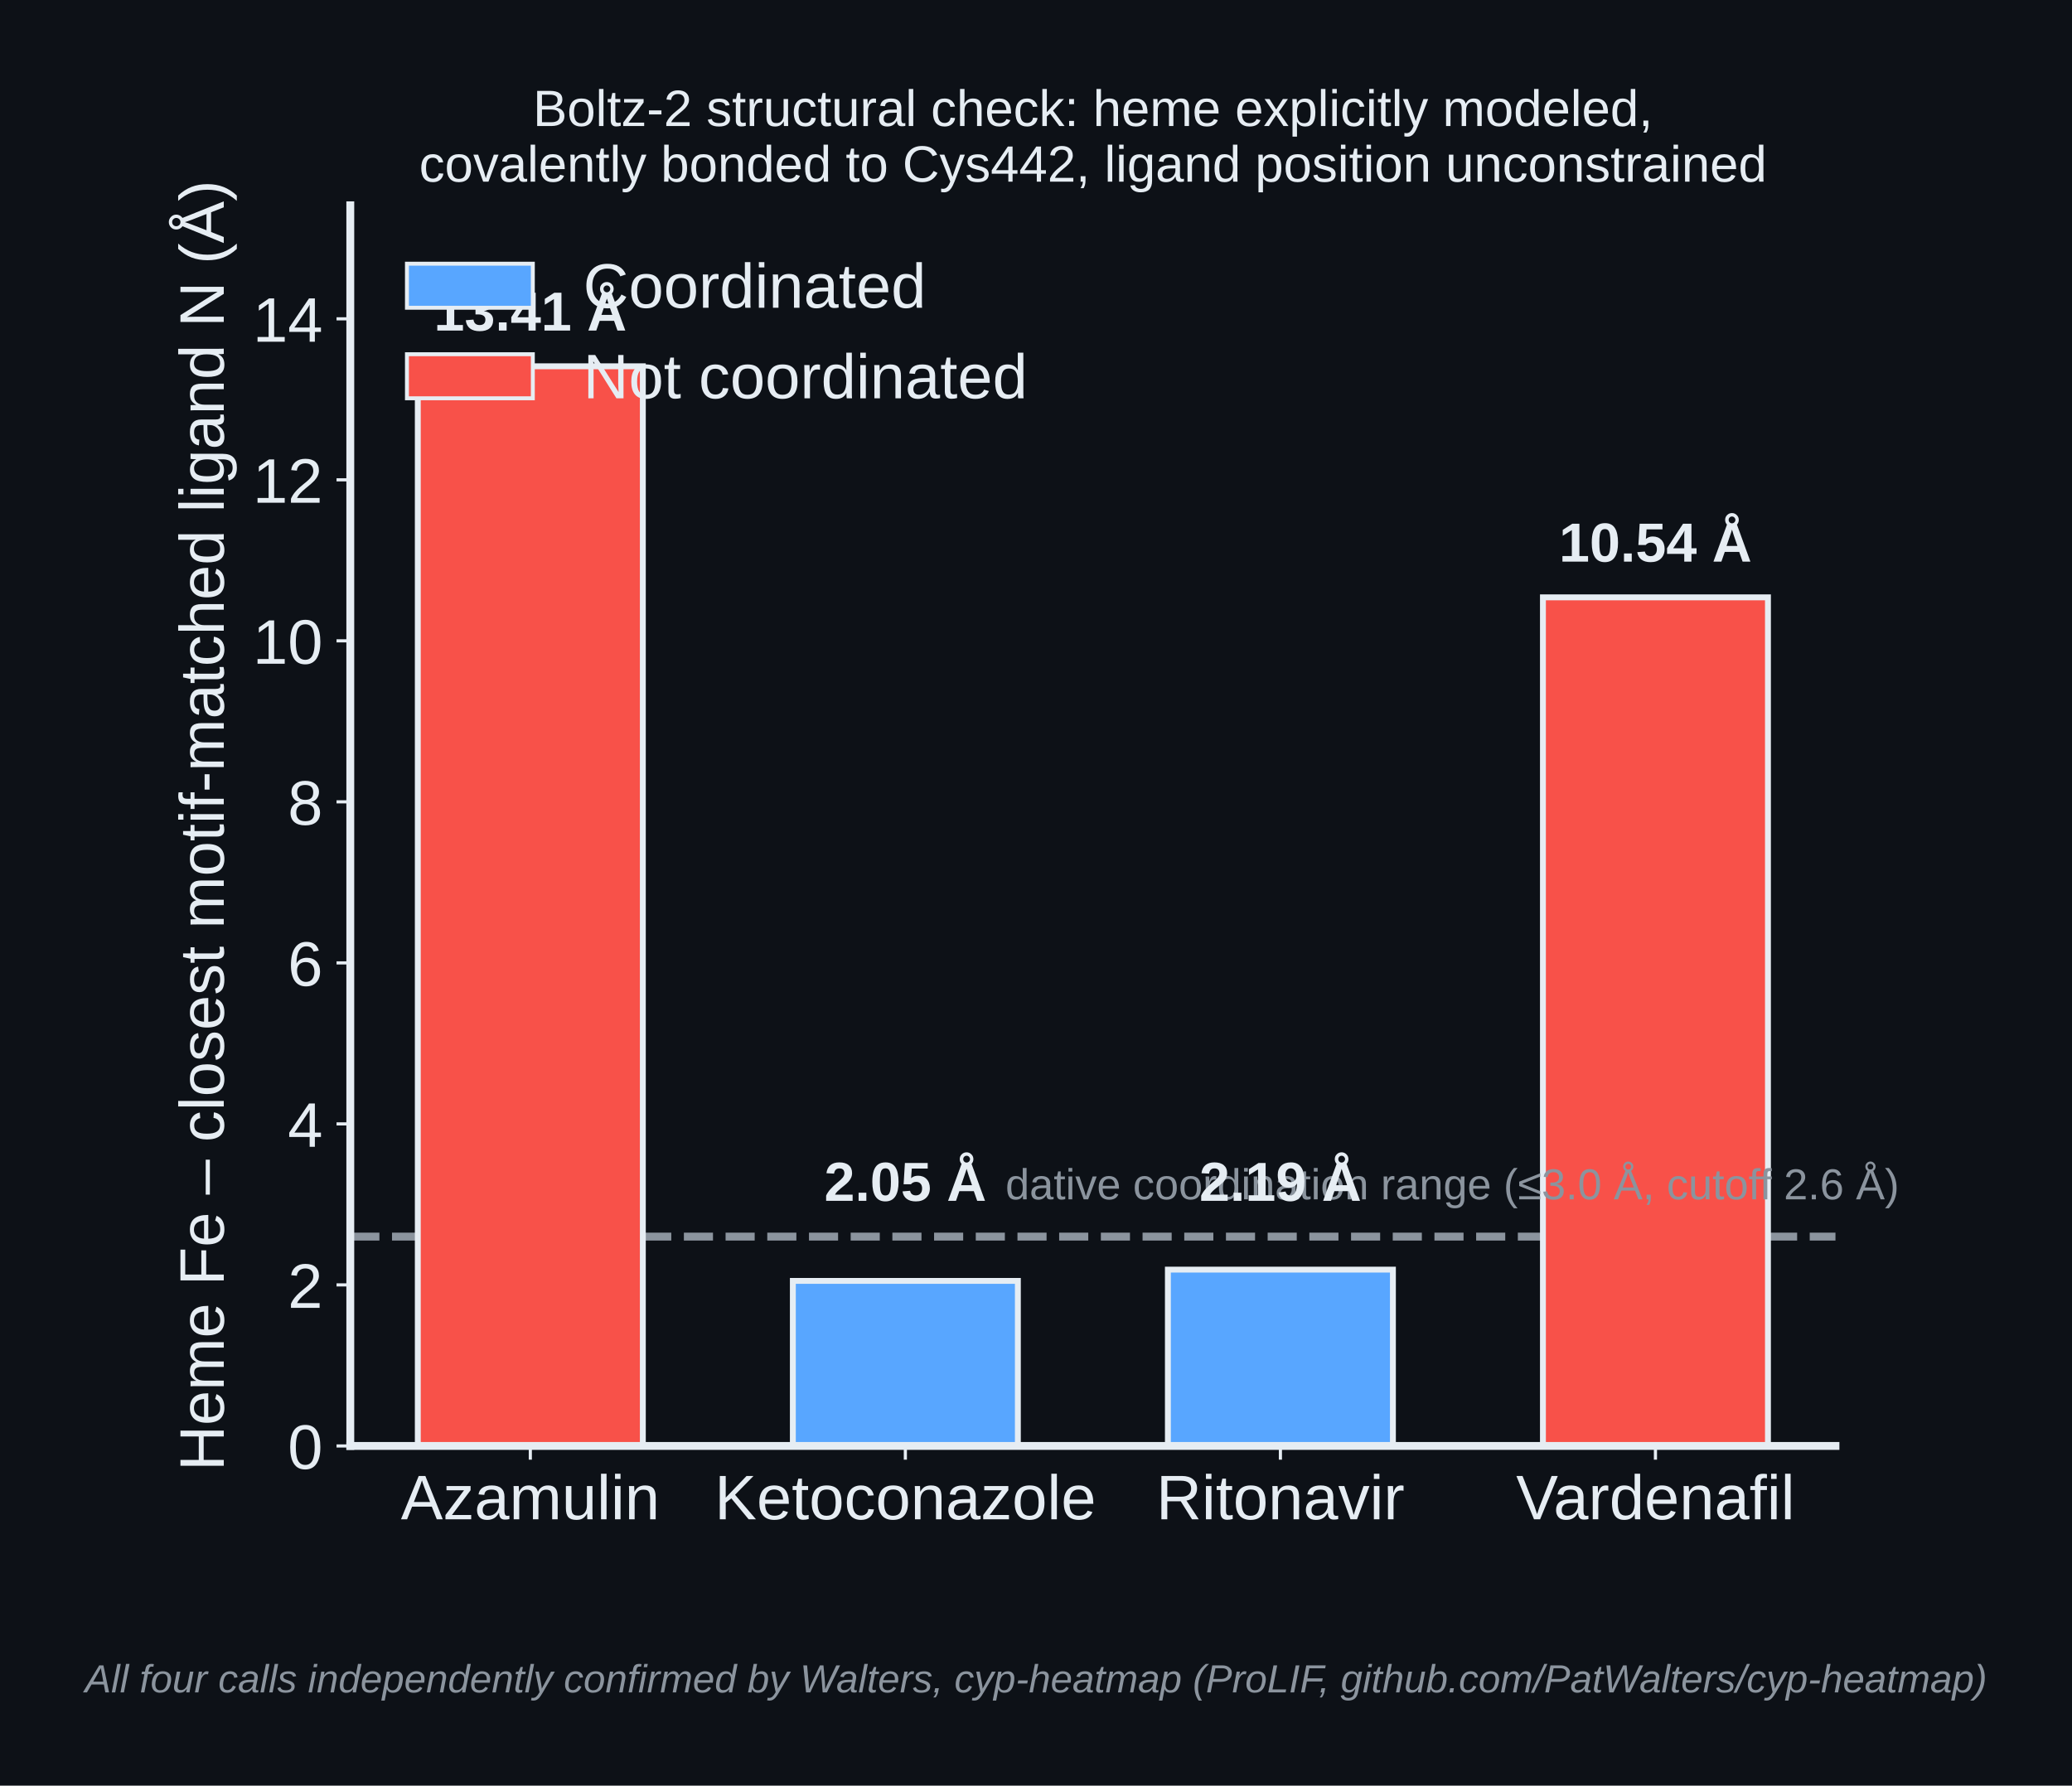
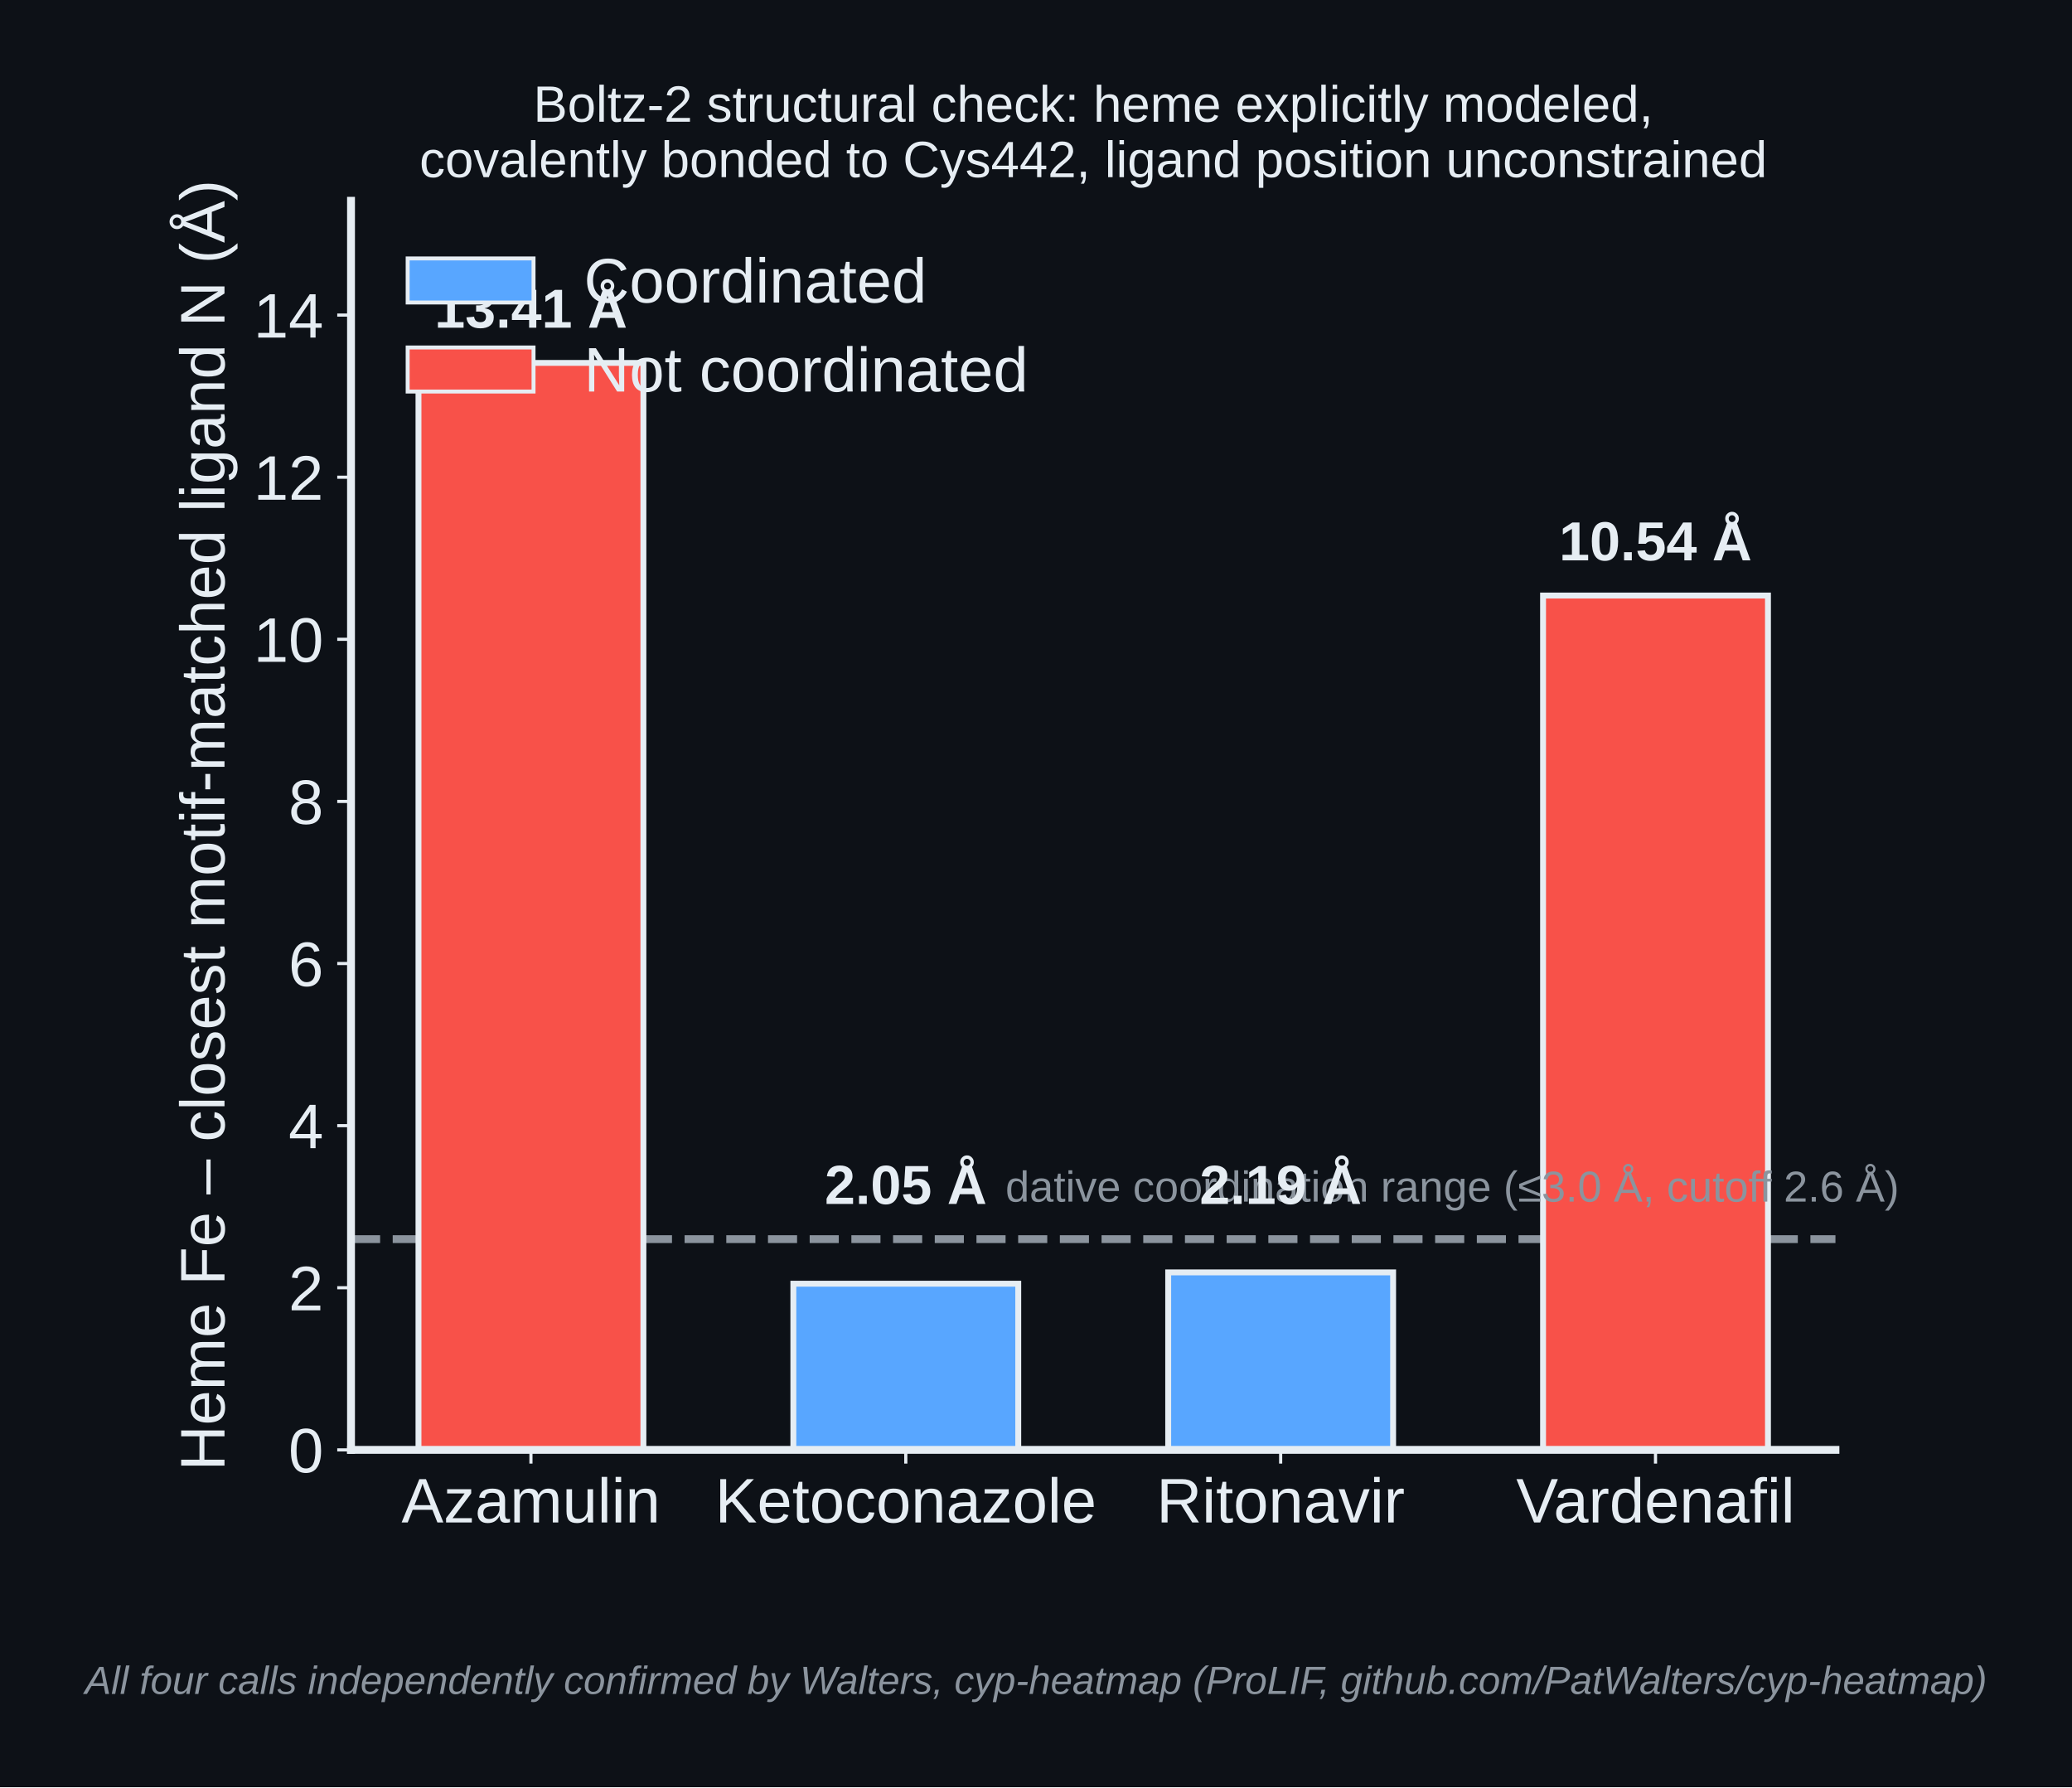
- <svg xmlns="http://www.w3.org/2000/svg" xmlns:xlink="http://www.w3.org/1999/xlink" width="526.723pt" height="453.945pt" viewBox="0 0 526.723 453.945" version="1.1">
+ <svg xmlns="http://www.w3.org/2000/svg" xmlns:xlink="http://www.w3.org/1999/xlink" width="526.737pt" height="454.269pt" viewBox="0 0 526.737 454.269" version="1.1">
  <defs>
    <style type="text/css">*{stroke-linejoin: round; stroke-linecap: butt}</style>
  </defs>
  <g id="figure_1">
    <g id="patch_1">
-       <path d="M 0 453.945  L 526.723 453.945  L 526.723 0  L 0 0  z " style="fill: #0d1117" />
+       <path d="M 0 454.269  L 526.737 454.269  L 526.737 0  L 0 0  z " style="fill: #0d1117" />
    </g>
    <g id="axes_1">
      <g id="patch_2">
-         <path d="M 89.049 367.585  L 466.594 367.585  L 466.594 52.188  L 89.049 52.188  z " style="fill: #0d1117" />
+         <path d="M 89.233 368.524  L 466.601 368.524  L 466.601 51.036  L 89.233 51.036  z " style="fill: #0d1117" />
      </g>
      <g id="line2d_1">
-         <path d="M 89.049 314.37  L 466.594 314.37  " clip-path="url(#p7eea63d4fb)" style="fill: none; stroke-dasharray: 7.4,3.2; stroke-dashoffset: 0; stroke: #8b949e; stroke-width: 2" />
+         <path d="M 89.233 314.957  L 466.601 314.957  " clip-path="url(#p9b7954fd30)" style="fill: none; stroke-dasharray: 7.4,3.2; stroke-dashoffset: 0; stroke: #8b949e; stroke-width: 2" />
      </g>
      <g id="patch_3">
-         <path d="M 106.21 367.585  L 163.414 367.585  L 163.414 93.122  L 106.21 93.122  z " clip-path="url(#p7eea63d4fb)" style="fill: #f85149; stroke: #e6edf3; stroke-width: 1.5; stroke-linejoin: miter" />
+         <path d="M 106.386 368.524  L 163.563 368.524  L 163.563 92.242  L 106.386 92.242  z " clip-path="url(#p9b7954fd30)" style="fill: #f85149; stroke: #e6edf3; stroke-width: 1.5; stroke-linejoin: miter" />
      </g>
      <g id="patch_4">
-         <path d="M 201.55 367.585  L 258.753 367.585  L 258.753 325.627  L 201.55 325.627  z " clip-path="url(#p7eea63d4fb)" style="fill: #58a6ff; stroke: #e6edf3; stroke-width: 1.5; stroke-linejoin: miter" />
+         <path d="M 201.681 368.524  L 258.858 368.524  L 258.858 326.289  L 201.681 326.289  z " clip-path="url(#p9b7954fd30)" style="fill: #58a6ff; stroke: #e6edf3; stroke-width: 1.5; stroke-linejoin: miter" />
      </g>
      <g id="patch_5">
-         <path d="M 296.889 367.585  L 354.093 367.585  L 354.093 322.762  L 296.889 322.762  z " clip-path="url(#p7eea63d4fb)" style="fill: #58a6ff; stroke: #e6edf3; stroke-width: 1.5; stroke-linejoin: miter" />
+         <path d="M 296.976 368.524  L 354.153 368.524  L 354.153 323.404  L 296.976 323.404  z " clip-path="url(#p9b7954fd30)" style="fill: #58a6ff; stroke: #e6edf3; stroke-width: 1.5; stroke-linejoin: miter" />
      </g>
      <g id="patch_6">
-         <path d="M 392.229 367.585  L 449.432 367.585  L 449.432 151.862  L 392.229 151.862  z " clip-path="url(#p7eea63d4fb)" style="fill: #f85149; stroke: #e6edf3; stroke-width: 1.5; stroke-linejoin: miter" />
+         <path d="M 392.27 368.524  L 449.447 368.524  L 449.447 151.371  L 392.27 151.371  z " clip-path="url(#p9b7954fd30)" style="fill: #f85149; stroke: #e6edf3; stroke-width: 1.5; stroke-linejoin: miter" />
      </g>
      <g id="matplotlib.axis_1">
        <g id="xtick_1">
          <g id="line2d_2">
            <defs>
-               <path id="m1a195571d2" d="M 0 0  L 0 3.5  " style="stroke: #e6edf3; stroke-width: 0.8" />
+               <path id="m64994c251a" d="M 0 0  L 0 3.5  " style="stroke: #e6edf3; stroke-width: 0.8" />
            </defs>
            <g>
-               <use xlink:href="#m1a195571d2" x="134.812" y="367.585" style="fill: #e6edf3; stroke: #e6edf3; stroke-width: 0.8" />
+               <use xlink:href="#m64994c251a" x="134.974" y="368.524" style="fill: #e6edf3; stroke: #e6edf3; stroke-width: 0.8" />
            </g>
          </g>
          <g id="text_1">
-             <text style="font-size: 16px; font-family: 'Arial', 'Helvetica', 'DejaVu Sans', 'Bitstream Vera Sans', 'Computer Modern Sans Serif', 'Lucida Grande', 'Verdana', 'Geneva', 'Lucid', 'Avant Garde', sans-serif; text-anchor: middle; fill: #e6edf3" x="134.812" y="386.233" transform="rotate(-0 134.8119 386.2331)">Azamulin</text>
+             <text style="font-size: 16px; font-family: 'Arial', 'Helvetica', 'DejaVu Sans', 'Bitstream Vera Sans', 'Computer Modern Sans Serif', 'Lucida Grande', 'Verdana', 'Geneva', 'Lucid', 'Avant Garde', sans-serif; text-anchor: middle; fill: #e6edf3" x="134.974" y="386.977" transform="rotate(-0 134.9741 386.9767)">Azamulin</text>
          </g>
        </g>
        <g id="xtick_2">
          <g id="line2d_3">
            <g>
-               <use xlink:href="#m1a195571d2" x="230.151" y="367.585" style="fill: #e6edf3; stroke: #e6edf3; stroke-width: 0.8" />
+               <use xlink:href="#m64994c251a" x="230.269" y="368.524" style="fill: #e6edf3; stroke: #e6edf3; stroke-width: 0.8" />
            </g>
          </g>
          <g id="text_2">
-             <text style="font-size: 16px; font-family: 'Arial', 'Helvetica', 'DejaVu Sans', 'Bitstream Vera Sans', 'Computer Modern Sans Serif', 'Lucida Grande', 'Verdana', 'Geneva', 'Lucid', 'Avant Garde', sans-serif; text-anchor: middle; fill: #e6edf3" x="230.151" y="386.233" transform="rotate(-0 230.1514 386.2331)">Ketoconazole</text>
+             <text style="font-size: 16px; font-family: 'Arial', 'Helvetica', 'DejaVu Sans', 'Bitstream Vera Sans', 'Computer Modern Sans Serif', 'Lucida Grande', 'Verdana', 'Geneva', 'Lucid', 'Avant Garde', sans-serif; text-anchor: middle; fill: #e6edf3" x="230.269" y="386.977" transform="rotate(-0 230.2691 386.9767)">Ketoconazole</text>
          </g>
        </g>
        <g id="xtick_3">
          <g id="line2d_4">
            <g>
-               <use xlink:href="#m1a195571d2" x="325.491" y="367.585" style="fill: #e6edf3; stroke: #e6edf3; stroke-width: 0.8" />
+               <use xlink:href="#m64994c251a" x="325.564" y="368.524" style="fill: #e6edf3; stroke: #e6edf3; stroke-width: 0.8" />
            </g>
          </g>
          <g id="text_3">
-             <text style="font-size: 16px; font-family: 'Arial', 'Helvetica', 'DejaVu Sans', 'Bitstream Vera Sans', 'Computer Modern Sans Serif', 'Lucida Grande', 'Verdana', 'Geneva', 'Lucid', 'Avant Garde', sans-serif; text-anchor: middle; fill: #e6edf3" x="325.491" y="386.233" transform="rotate(-0 325.491 386.2331)">Ritonavir</text>
+             <text style="font-size: 16px; font-family: 'Arial', 'Helvetica', 'DejaVu Sans', 'Bitstream Vera Sans', 'Computer Modern Sans Serif', 'Lucida Grande', 'Verdana', 'Geneva', 'Lucid', 'Avant Garde', sans-serif; text-anchor: middle; fill: #e6edf3" x="325.564" y="386.977" transform="rotate(-0 325.564 386.9767)">Ritonavir</text>
          </g>
        </g>
        <g id="xtick_4">
          <g id="line2d_5">
            <g>
-               <use xlink:href="#m1a195571d2" x="420.831" y="367.585" style="fill: #e6edf3; stroke: #e6edf3; stroke-width: 0.8" />
+               <use xlink:href="#m64994c251a" x="420.859" y="368.524" style="fill: #e6edf3; stroke: #e6edf3; stroke-width: 0.8" />
            </g>
          </g>
          <g id="text_4">
-             <text style="font-size: 16px; font-family: 'Arial', 'Helvetica', 'DejaVu Sans', 'Bitstream Vera Sans', 'Computer Modern Sans Serif', 'Lucida Grande', 'Verdana', 'Geneva', 'Lucid', 'Avant Garde', sans-serif; text-anchor: middle; fill: #e6edf3" x="420.831" y="386.233" transform="rotate(-0 420.8306 386.2331)">Vardenafil</text>
+             <text style="font-size: 16px; font-family: 'Arial', 'Helvetica', 'DejaVu Sans', 'Bitstream Vera Sans', 'Computer Modern Sans Serif', 'Lucida Grande', 'Verdana', 'Geneva', 'Lucid', 'Avant Garde', sans-serif; text-anchor: middle; fill: #e6edf3" x="420.859" y="386.977" transform="rotate(-0 420.859 386.9767)">Vardenafil</text>
          </g>
        </g>
      </g>
      <g id="matplotlib.axis_2">
        <g id="ytick_1">
          <g id="line2d_6">
            <defs>
-               <path id="mcfc12a9068" d="M 0 0  L -3.5 0  " style="stroke: #e6edf3; stroke-width: 0.8" />
+               <path id="mf42c74b537" d="M 0 0  L -3.5 0  " style="stroke: #e6edf3; stroke-width: 0.8" />
            </defs>
            <g>
-               <use xlink:href="#mcfc12a9068" x="89.049" y="367.585" style="fill: #e6edf3; stroke: #e6edf3; stroke-width: 0.8" />
+               <use xlink:href="#mf42c74b537" x="89.233" y="368.524" style="fill: #e6edf3; stroke: #e6edf3; stroke-width: 0.8" />
            </g>
          </g>
          <g id="text_5">
-             <text style="font-size: 16px; font-family: 'Arial', 'Helvetica', 'DejaVu Sans', 'Bitstream Vera Sans', 'Computer Modern Sans Serif', 'Lucida Grande', 'Verdana', 'Geneva', 'Lucid', 'Avant Garde', sans-serif; text-anchor: end; fill: #e6edf3" x="82.049" y="373.409" transform="rotate(-0 82.04891 373.4088)">0</text>
+             <text style="font-size: 16px; font-family: 'Arial', 'Helvetica', 'DejaVu Sans', 'Bitstream Vera Sans', 'Computer Modern Sans Serif', 'Lucida Grande', 'Verdana', 'Geneva', 'Lucid', 'Avant Garde', sans-serif; text-anchor: end; fill: #e6edf3" x="82.233" y="374.25" transform="rotate(-0 82.2325 374.2504)">0</text>
          </g>
        </g>
        <g id="ytick_2">
          <g id="line2d_7">
            <g>
-               <use xlink:href="#mcfc12a9068" x="89.049" y="326.651" style="fill: #e6edf3; stroke: #e6edf3; stroke-width: 0.8" />
+               <use xlink:href="#mf42c74b537" x="89.233" y="327.319" style="fill: #e6edf3; stroke: #e6edf3; stroke-width: 0.8" />
            </g>
          </g>
          <g id="text_6">
-             <text style="font-size: 16px; font-family: 'Arial', 'Helvetica', 'DejaVu Sans', 'Bitstream Vera Sans', 'Computer Modern Sans Serif', 'Lucida Grande', 'Verdana', 'Geneva', 'Lucid', 'Avant Garde', sans-serif; text-anchor: end; fill: #e6edf3" x="82.049" y="332.475" transform="rotate(-0 82.04891 332.4748)">2</text>
+             <text style="font-size: 16px; font-family: 'Arial', 'Helvetica', 'DejaVu Sans', 'Bitstream Vera Sans', 'Computer Modern Sans Serif', 'Lucida Grande', 'Verdana', 'Geneva', 'Lucid', 'Avant Garde', sans-serif; text-anchor: end; fill: #e6edf3" x="82.233" y="333.045" transform="rotate(-0 82.2325 333.045)">2</text>
          </g>
        </g>
        <g id="ytick_3">
          <g id="line2d_8">
            <g>
-               <use xlink:href="#mcfc12a9068" x="89.049" y="285.717" style="fill: #e6edf3; stroke: #e6edf3; stroke-width: 0.8" />
+               <use xlink:href="#mf42c74b537" x="89.233" y="286.113" style="fill: #e6edf3; stroke: #e6edf3; stroke-width: 0.8" />
            </g>
          </g>
          <g id="text_7">
-             <text style="font-size: 16px; font-family: 'Arial', 'Helvetica', 'DejaVu Sans', 'Bitstream Vera Sans', 'Computer Modern Sans Serif', 'Lucida Grande', 'Verdana', 'Geneva', 'Lucid', 'Avant Garde', sans-serif; text-anchor: end; fill: #e6edf3" x="82.049" y="291.541" transform="rotate(-0 82.04891 291.5408)">4</text>
+             <text style="font-size: 16px; font-family: 'Arial', 'Helvetica', 'DejaVu Sans', 'Bitstream Vera Sans', 'Computer Modern Sans Serif', 'Lucida Grande', 'Verdana', 'Geneva', 'Lucid', 'Avant Garde', sans-serif; text-anchor: end; fill: #e6edf3" x="82.233" y="291.84" transform="rotate(-0 82.2325 291.8395)">4</text>
          </g>
        </g>
        <g id="ytick_4">
          <g id="line2d_9">
            <g>
-               <use xlink:href="#mcfc12a9068" x="89.049" y="244.783" style="fill: #e6edf3; stroke: #e6edf3; stroke-width: 0.8" />
+               <use xlink:href="#mf42c74b537" x="89.233" y="244.908" style="fill: #e6edf3; stroke: #e6edf3; stroke-width: 0.8" />
            </g>
          </g>
          <g id="text_8">
-             <text style="font-size: 16px; font-family: 'Arial', 'Helvetica', 'DejaVu Sans', 'Bitstream Vera Sans', 'Computer Modern Sans Serif', 'Lucida Grande', 'Verdana', 'Geneva', 'Lucid', 'Avant Garde', sans-serif; text-anchor: end; fill: #e6edf3" x="82.049" y="250.607" transform="rotate(-0 82.04891 250.6067)">6</text>
+             <text style="font-size: 16px; font-family: 'Arial', 'Helvetica', 'DejaVu Sans', 'Bitstream Vera Sans', 'Computer Modern Sans Serif', 'Lucida Grande', 'Verdana', 'Geneva', 'Lucid', 'Avant Garde', sans-serif; text-anchor: end; fill: #e6edf3" x="82.233" y="250.634" transform="rotate(-0 82.2325 250.6341)">6</text>
          </g>
        </g>
        <g id="ytick_5">
          <g id="line2d_10">
            <g>
-               <use xlink:href="#mcfc12a9068" x="89.049" y="203.848" style="fill: #e6edf3; stroke: #e6edf3; stroke-width: 0.8" />
+               <use xlink:href="#mf42c74b537" x="89.233" y="203.702" style="fill: #e6edf3; stroke: #e6edf3; stroke-width: 0.8" />
            </g>
          </g>
          <g id="text_9">
-             <text style="font-size: 16px; font-family: 'Arial', 'Helvetica', 'DejaVu Sans', 'Bitstream Vera Sans', 'Computer Modern Sans Serif', 'Lucida Grande', 'Verdana', 'Geneva', 'Lucid', 'Avant Garde', sans-serif; text-anchor: end; fill: #e6edf3" x="82.049" y="209.673" transform="rotate(-0 82.04891 209.6727)">8</text>
+             <text style="font-size: 16px; font-family: 'Arial', 'Helvetica', 'DejaVu Sans', 'Bitstream Vera Sans', 'Computer Modern Sans Serif', 'Lucida Grande', 'Verdana', 'Geneva', 'Lucid', 'Avant Garde', sans-serif; text-anchor: end; fill: #e6edf3" x="82.233" y="209.429" transform="rotate(-0 82.2325 209.4286)">8</text>
          </g>
        </g>
        <g id="ytick_6">
          <g id="line2d_11">
            <g>
-               <use xlink:href="#mcfc12a9068" x="89.049" y="162.914" style="fill: #e6edf3; stroke: #e6edf3; stroke-width: 0.8" />
+               <use xlink:href="#mf42c74b537" x="89.233" y="162.497" style="fill: #e6edf3; stroke: #e6edf3; stroke-width: 0.8" />
            </g>
          </g>
          <g id="text_10">
-             <text style="font-size: 16px; font-family: 'Arial', 'Helvetica', 'DejaVu Sans', 'Bitstream Vera Sans', 'Computer Modern Sans Serif', 'Lucida Grande', 'Verdana', 'Geneva', 'Lucid', 'Avant Garde', sans-serif; text-anchor: end; fill: #e6edf3" x="82.049" y="168.739" transform="rotate(-0 82.04891 168.7387)">10</text>
+             <text style="font-size: 16px; font-family: 'Arial', 'Helvetica', 'DejaVu Sans', 'Bitstream Vera Sans', 'Computer Modern Sans Serif', 'Lucida Grande', 'Verdana', 'Geneva', 'Lucid', 'Avant Garde', sans-serif; text-anchor: end; fill: #e6edf3" x="82.233" y="168.223" transform="rotate(-0 82.2325 168.2232)">10</text>
          </g>
        </g>
        <g id="ytick_7">
          <g id="line2d_12">
            <g>
-               <use xlink:href="#mcfc12a9068" x="89.049" y="121.98" style="fill: #e6edf3; stroke: #e6edf3; stroke-width: 0.8" />
+               <use xlink:href="#mf42c74b537" x="89.233" y="121.291" style="fill: #e6edf3; stroke: #e6edf3; stroke-width: 0.8" />
            </g>
          </g>
          <g id="text_11">
-             <text style="font-size: 16px; font-family: 'Arial', 'Helvetica', 'DejaVu Sans', 'Bitstream Vera Sans', 'Computer Modern Sans Serif', 'Lucida Grande', 'Verdana', 'Geneva', 'Lucid', 'Avant Garde', sans-serif; text-anchor: end; fill: #e6edf3" x="82.049" y="127.805" transform="rotate(-0 82.04891 127.8046)">12</text>
+             <text style="font-size: 16px; font-family: 'Arial', 'Helvetica', 'DejaVu Sans', 'Bitstream Vera Sans', 'Computer Modern Sans Serif', 'Lucida Grande', 'Verdana', 'Geneva', 'Lucid', 'Avant Garde', sans-serif; text-anchor: end; fill: #e6edf3" x="82.233" y="127.018" transform="rotate(-0 82.2325 127.0177)">12</text>
          </g>
        </g>
        <g id="ytick_8">
          <g id="line2d_13">
            <g>
-               <use xlink:href="#mcfc12a9068" x="89.049" y="81.046" style="fill: #e6edf3; stroke: #e6edf3; stroke-width: 0.8" />
+               <use xlink:href="#mf42c74b537" x="89.233" y="80.086" style="fill: #e6edf3; stroke: #e6edf3; stroke-width: 0.8" />
            </g>
          </g>
          <g id="text_12">
-             <text style="font-size: 16px; font-family: 'Arial', 'Helvetica', 'DejaVu Sans', 'Bitstream Vera Sans', 'Computer Modern Sans Serif', 'Lucida Grande', 'Verdana', 'Geneva', 'Lucid', 'Avant Garde', sans-serif; text-anchor: end; fill: #e6edf3" x="82.049" y="86.871" transform="rotate(-0 82.04891 86.87061)">14</text>
+             <text style="font-size: 16px; font-family: 'Arial', 'Helvetica', 'DejaVu Sans', 'Bitstream Vera Sans', 'Computer Modern Sans Serif', 'Lucida Grande', 'Verdana', 'Geneva', 'Lucid', 'Avant Garde', sans-serif; text-anchor: end; fill: #e6edf3" x="82.233" y="85.812" transform="rotate(-0 82.2325 85.81225)">14</text>
          </g>
        </g>
        <g id="text_13">
-           <text style="font-size: 16px; font-family: 'Arial', 'Helvetica', 'DejaVu Sans', 'Bitstream Vera Sans', 'Computer Modern Sans Serif', 'Lucida Grande', 'Verdana', 'Geneva', 'Lucid', 'Avant Garde', sans-serif; text-anchor: middle; fill: #e6edf3" x="56.886" y="209.886" transform="rotate(-90 56.88641 209.8863)">Heme Fe – closest motif-matched ligand N (Å)</text>
+           <text style="font-size: 16px; font-family: 'Arial', 'Helvetica', 'DejaVu Sans', 'Bitstream Vera Sans', 'Computer Modern Sans Serif', 'Lucida Grande', 'Verdana', 'Geneva', 'Lucid', 'Avant Garde', sans-serif; text-anchor: middle; fill: #e6edf3" x="57.07" y="209.78" transform="rotate(-90 57.07 209.7802)">Heme Fe – closest motif-matched ligand N (Å)</text>
        </g>
      </g>
      <g id="patch_7">
-         <path d="M 89.049 367.585  L 89.049 52.188  " style="fill: none; stroke: #e6edf3; stroke-width: 2; stroke-linejoin: miter; stroke-linecap: square" />
+         <path d="M 89.233 368.524  L 89.233 51.036  " style="fill: none; stroke: #e6edf3; stroke-width: 2; stroke-linejoin: miter; stroke-linecap: square" />
      </g>
      <g id="patch_8">
-         <path d="M 89.049 367.585  L 466.594 367.585  " style="fill: none; stroke: #e6edf3; stroke-width: 2; stroke-linejoin: miter; stroke-linecap: square" />
+         <path d="M 89.233 368.524  L 466.601 368.524  " style="fill: none; stroke: #e6edf3; stroke-width: 2; stroke-linejoin: miter; stroke-linecap: square" />
      </g>
      <g id="text_14">
-         <text style="font-size: 11px; font-family: 'Arial', 'Helvetica', 'DejaVu Sans', 'Bitstream Vera Sans', 'Computer Modern Sans Serif', 'Lucida Grande', 'Verdana', 'Geneva', 'Lucid', 'Avant Garde', sans-serif; text-anchor: end; fill: #8b949e" x="482.801" y="304.892" transform="rotate(-0 482.8013 304.8918)">dative coordination range (≤3.0 Å, cutoff 2.6 Å)</text>
+         <text style="font-size: 11px; font-family: 'Arial', 'Helvetica', 'DejaVu Sans', 'Bitstream Vera Sans', 'Computer Modern Sans Serif', 'Lucida Grande', 'Verdana', 'Geneva', 'Lucid', 'Avant Garde', sans-serif; text-anchor: end; fill: #8b949e" x="482.801" y="305.431" transform="rotate(-0 482.8007 305.431)">dative coordination range (≤3.0 Å, cutoff 2.6 Å)</text>
      </g>
      <g id="text_15">
-         <text style="font-weight: 700; font-size: 14px; font-family: 'Arial', 'Helvetica', 'DejaVu Sans', 'Bitstream Vera Sans', 'Computer Modern Sans Serif', 'Lucida Grande', 'Verdana', 'Geneva', 'Lucid', 'Avant Garde', sans-serif; text-anchor: middle; fill: #e6edf3" x="134.812" y="84.036" transform="rotate(-0 134.8119 84.03554)">13.41 Å</text>
+         <text style="font-weight: 700; font-size: 14px; font-family: 'Arial', 'Helvetica', 'DejaVu Sans', 'Bitstream Vera Sans', 'Computer Modern Sans Serif', 'Lucida Grande', 'Verdana', 'Geneva', 'Lucid', 'Avant Garde', sans-serif; text-anchor: middle; fill: #e6edf3" x="134.974" y="83.298" transform="rotate(-0 134.9741 83.29798)">13.41 Å</text>
      </g>
      <g id="text_16">
-         <text style="font-weight: 700; font-size: 14px; font-family: 'Arial', 'Helvetica', 'DejaVu Sans', 'Bitstream Vera Sans', 'Computer Modern Sans Serif', 'Lucida Grande', 'Verdana', 'Geneva', 'Lucid', 'Avant Garde', sans-serif; text-anchor: middle; fill: #e6edf3" x="230.151" y="305.284" transform="rotate(-0 230.1514 305.284)">2.05 Å</text>
+         <text style="font-weight: 700; font-size: 14px; font-family: 'Arial', 'Helvetica', 'DejaVu Sans', 'Bitstream Vera Sans', 'Computer Modern Sans Serif', 'Lucida Grande', 'Verdana', 'Geneva', 'Lucid', 'Avant Garde', sans-serif; text-anchor: middle; fill: #e6edf3" x="230.269" y="306.013" transform="rotate(-0 230.2691 306.0134)">2.05 Å</text>
      </g>
      <g id="text_17">
-         <text style="font-weight: 700; font-size: 14px; font-family: 'Arial', 'Helvetica', 'DejaVu Sans', 'Bitstream Vera Sans', 'Computer Modern Sans Serif', 'Lucida Grande', 'Verdana', 'Geneva', 'Lucid', 'Avant Garde', sans-serif; text-anchor: middle; fill: #e6edf3" x="325.491" y="305.284" transform="rotate(-0 325.491 305.284)">2.19 Å</text>
+         <text style="font-weight: 700; font-size: 14px; font-family: 'Arial', 'Helvetica', 'DejaVu Sans', 'Bitstream Vera Sans', 'Computer Modern Sans Serif', 'Lucida Grande', 'Verdana', 'Geneva', 'Lucid', 'Avant Garde', sans-serif; text-anchor: middle; fill: #e6edf3" x="325.564" y="306.013" transform="rotate(-0 325.564 306.0134)">2.19 Å</text>
      </g>
      <g id="text_18">
-         <text style="font-weight: 700; font-size: 14px; font-family: 'Arial', 'Helvetica', 'DejaVu Sans', 'Bitstream Vera Sans', 'Computer Modern Sans Serif', 'Lucida Grande', 'Verdana', 'Geneva', 'Lucid', 'Avant Garde', sans-serif; text-anchor: middle; fill: #e6edf3" x="420.831" y="142.776" transform="rotate(-0 420.8306 142.7759)">10.54 Å</text>
+         <text style="font-weight: 700; font-size: 14px; font-family: 'Arial', 'Helvetica', 'DejaVu Sans', 'Bitstream Vera Sans', 'Computer Modern Sans Serif', 'Lucida Grande', 'Verdana', 'Geneva', 'Lucid', 'Avant Garde', sans-serif; text-anchor: middle; fill: #e6edf3" x="420.859" y="142.428" transform="rotate(-0 420.859 142.4278)">10.54 Å</text>
      </g>
      <g id="text_19">
-         <text style="font-size: 13px; font-family: 'Arial', 'Helvetica', 'DejaVu Sans', 'Bitstream Vera Sans', 'Computer Modern Sans Serif', 'Lucida Grande', 'Verdana', 'Geneva', 'Lucid', 'Avant Garde', sans-serif; fill: #e6edf3" transform="translate(135.4925 32.03872)">Boltz-2 structural check: heme explicitly modeled,</text>
-         <text style="font-size: 13px; font-family: 'Arial', 'Helvetica', 'DejaVu Sans', 'Bitstream Vera Sans', 'Computer Modern Sans Serif', 'Lucida Grande', 'Verdana', 'Geneva', 'Lucid', 'Avant Garde', sans-serif; fill: #e6edf3" transform="translate(106.5513 46.1879)">covalently bonded to Cys442, ligand position unconstrained</text>
+         <text style="font-size: 13px; font-family: 'Arial', 'Helvetica', 'DejaVu Sans', 'Bitstream Vera Sans', 'Computer Modern Sans Serif', 'Lucida Grande', 'Verdana', 'Geneva', 'Lucid', 'Avant Garde', sans-serif; fill: #e6edf3" transform="translate(135.5879 30.94375)">Boltz-2 structural check: heme explicitly modeled,</text>
+         <text style="font-size: 13px; font-family: 'Arial', 'Helvetica', 'DejaVu Sans', 'Bitstream Vera Sans', 'Computer Modern Sans Serif', 'Lucida Grande', 'Verdana', 'Geneva', 'Lucid', 'Avant Garde', sans-serif; fill: #e6edf3" transform="translate(106.6466 45.03616)">covalently bonded to Cys442, ligand position unconstrained</text>
      </g>
      <g id="legend_1">
        <g id="patch_9">
-           <path d="M 103.449 78.236  L 135.449 78.236  L 135.449 67.036  L 103.449 67.036  z " style="fill: #58a6ff; stroke: #e6edf3; stroke-linejoin: miter" />
+           <path d="M 103.632 76.889  L 135.632 76.889  L 135.632 65.689  L 103.632 65.689  z " style="fill: #58a6ff; stroke: #e6edf3; stroke-linejoin: miter" />
        </g>
        <g id="text_20">
-           <text style="font-size: 16px; font-family: 'Arial', 'Helvetica', 'DejaVu Sans', 'Bitstream Vera Sans', 'Computer Modern Sans Serif', 'Lucida Grande', 'Verdana', 'Geneva', 'Lucid', 'Avant Garde', sans-serif; text-anchor: start; fill: #e6edf3" x="148.249" y="78.236" transform="rotate(-0 148.2489 78.23634)">Coordinated</text>
+           <text style="font-size: 16px; font-family: 'Arial', 'Helvetica', 'DejaVu Sans', 'Bitstream Vera Sans', 'Computer Modern Sans Serif', 'Lucida Grande', 'Verdana', 'Geneva', 'Lucid', 'Avant Garde', sans-serif; text-anchor: start; fill: #e6edf3" x="148.433" y="76.889" transform="rotate(-0 148.4325 76.88866)">Coordinated</text>
        </g>
        <g id="patch_10">
-           <path d="M 103.449 101.252  L 135.449 101.252  L 135.449 90.052  L 103.449 90.052  z " style="fill: #f85149; stroke: #e6edf3; stroke-linejoin: miter" />
+           <path d="M 103.632 99.521  L 135.632 99.521  L 135.632 88.321  L 103.632 88.321  z " style="fill: #f85149; stroke: #e6edf3; stroke-linejoin: miter" />
        </g>
        <g id="text_21">
-           <text style="font-size: 16px; font-family: 'Arial', 'Helvetica', 'DejaVu Sans', 'Bitstream Vera Sans', 'Computer Modern Sans Serif', 'Lucida Grande', 'Verdana', 'Geneva', 'Lucid', 'Avant Garde', sans-serif; text-anchor: start; fill: #e6edf3" x="148.249" y="101.252" transform="rotate(-0 148.2489 101.252)">Not coordinated</text>
+           <text style="font-size: 16px; font-family: 'Arial', 'Helvetica', 'DejaVu Sans', 'Bitstream Vera Sans', 'Computer Modern Sans Serif', 'Lucida Grande', 'Verdana', 'Geneva', 'Lucid', 'Avant Garde', sans-serif; text-anchor: start; fill: #e6edf3" x="148.433" y="99.521" transform="rotate(-0 148.4325 99.52116)">Not coordinated</text>
        </g>
      </g>
    </g>
    <g id="text_22">
-       <text style="font-style: italic; font-size: 10px; font-family: 'Arial', 'Helvetica', 'DejaVu Sans', 'Bitstream Vera Sans', 'Computer Modern Sans Serif', 'Lucida Grande', 'Verdana', 'Geneva', 'Lucid', 'Avant Garde', sans-serif; text-anchor: middle; fill: #8b949e" x="263.362" y="430.24" transform="rotate(-0 263.3617 430.2403)">All four calls independently confirmed by Walters, cyp-heatmap (ProLIF, github.com/PatWalters/cyp-heatmap)</text>
+       <text style="font-style: italic; font-size: 10px; font-family: 'Arial', 'Helvetica', 'DejaVu Sans', 'Bitstream Vera Sans', 'Computer Modern Sans Serif', 'Lucida Grande', 'Verdana', 'Geneva', 'Lucid', 'Avant Garde', sans-serif; text-anchor: middle; fill: #8b949e" x="263.369" y="430.564" transform="rotate(-0 263.3687 430.5642)">All four calls independently confirmed by Walters, cyp-heatmap (ProLIF, github.com/PatWalters/cyp-heatmap)</text>
    </g>
  </g>
  <defs>
-     <clipPath id="p7eea63d4fb">
-       <rect x="89.049" y="52.188" width="377.545" height="315.397" />
+     <clipPath id="p9b7954fd30">
+       <rect x="89.233" y="51.036" width="377.368" height="317.488" />
    </clipPath>
  </defs>
</svg>
